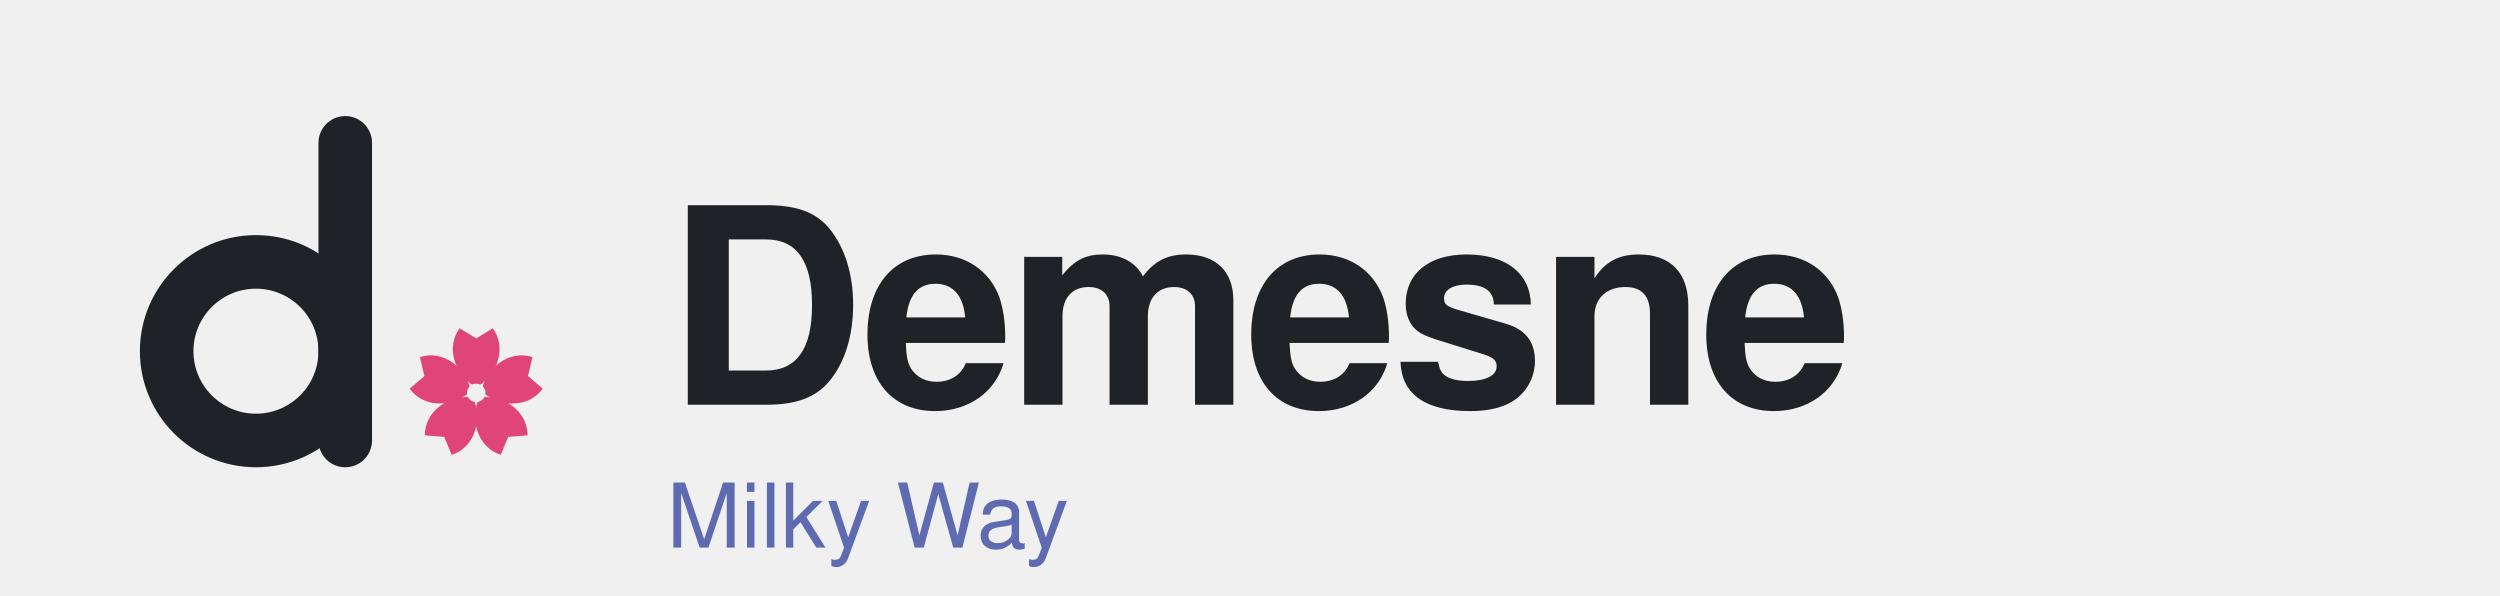
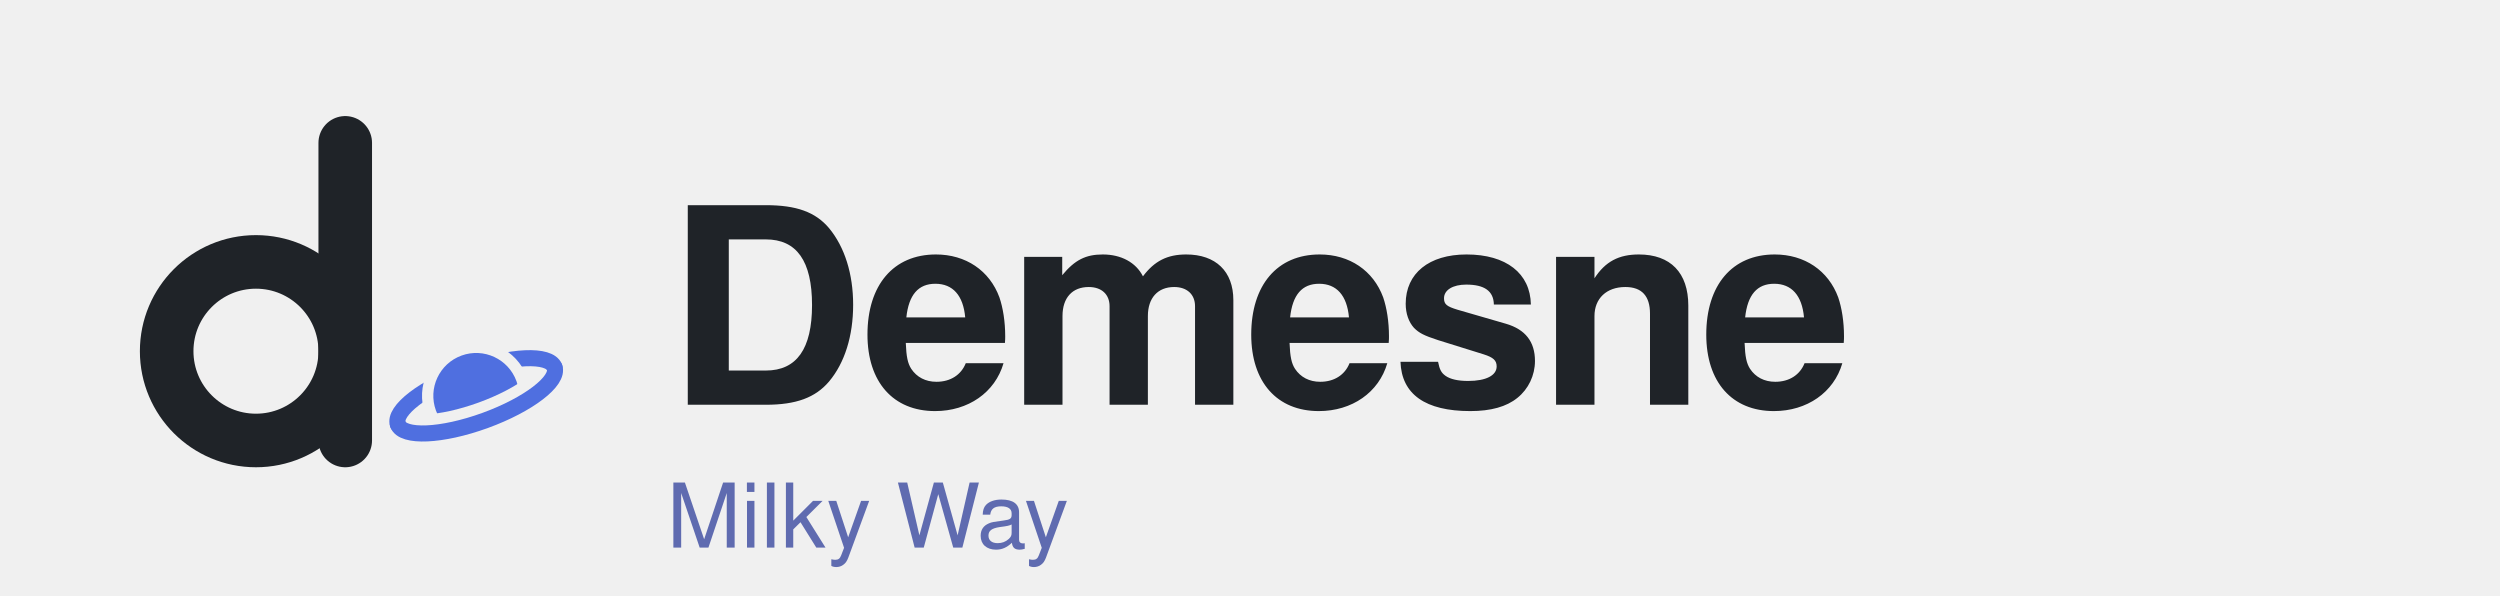
<svg xmlns="http://www.w3.org/2000/svg" width="420" height="100" viewBox="0 0 420 100" role="img" aria-label="d. Demesne, Milky Way">
  <defs>
-     <mask id="heart">
-       <rect x="-40" y="-40" width="80" height="80" fill="#fff" />
-       <circle r="5" fill="#000" />
+     <mask id="ring-front">
+       <rect x="-20" y="-20" width="40" height="40" fill="#fff" />
+       <path d="M-14 0A14 4.4 0 0 0 14 0" fill="none" stroke="#000" stroke-width="6.4" />
+     </mask>
+     <mask id="ring-back">
+       <rect x="-20" y="-20" width="40" height="40" fill="#fff" />
+       <circle r="9.1" fill="#000" />
    </mask>
  </defs>
  <g transform="translate(0 0) scale(1)">
    <circle cx="43" cy="59" r="15" fill="none" stroke="#1f2328" stroke-width="9" />
    <path d="M58 24V74" stroke="#1f2328" stroke-width="9" stroke-linecap="round" />
-     <g transform="translate(80 66) scale(.31)" fill="#e0457a" mask="url(#heart)">
-       <path d="M0 -3C-11 -9 -17 -24 -9 -35L0 -29.5L9 -35C17 -24 11 -9 0 -3Z" transform="rotate(0)" />
-       <path d="M0 -3C-11 -9 -17 -24 -9 -35L0 -29.5L9 -35C17 -24 11 -9 0 -3Z" transform="rotate(72)" />
-       <path d="M0 -3C-11 -9 -17 -24 -9 -35L0 -29.5L9 -35C17 -24 11 -9 0 -3Z" transform="rotate(144)" />
-       <path d="M0 -3C-11 -9 -17 -24 -9 -35L0 -29.5L9 -35C17 -24 11 -9 0 -3Z" transform="rotate(216)" />
-       <path d="M0 -3C-11 -9 -17 -24 -9 -35L0 -29.5L9 -35C17 -24 11 -9 0 -3Z" transform="rotate(288)" />
+     <g transform="translate(80 66.5) rotate(-20)">
+       <circle r="7.2" fill="#4f6fe0" mask="url(#ring-front)" />
+       <g fill="none" stroke="#4f6fe0" stroke-width="2.7" stroke-linecap="round">
+         <path d="M-14 0A14 4.4 0 0 1 14 0" mask="url(#ring-back)" />
+         <path d="M-14 0A14 4.4 0 0 0 14 0" />
+       </g>
    </g>
  </g>
  <text x="112" y="68" font-family="-apple-system, BlinkMacSystemFont, 'Segoe UI', Helvetica, Arial, sans-serif" font-size="46" font-weight="600" letter-spacing="-1" fill="#1f2328">Demesne</text>
  <text x="112" y="92" font-family="-apple-system, BlinkMacSystemFont, 'Segoe UI', Helvetica, Arial, sans-serif" font-size="15" fill="#5f6bb0">Milky Way</text>
</svg>
